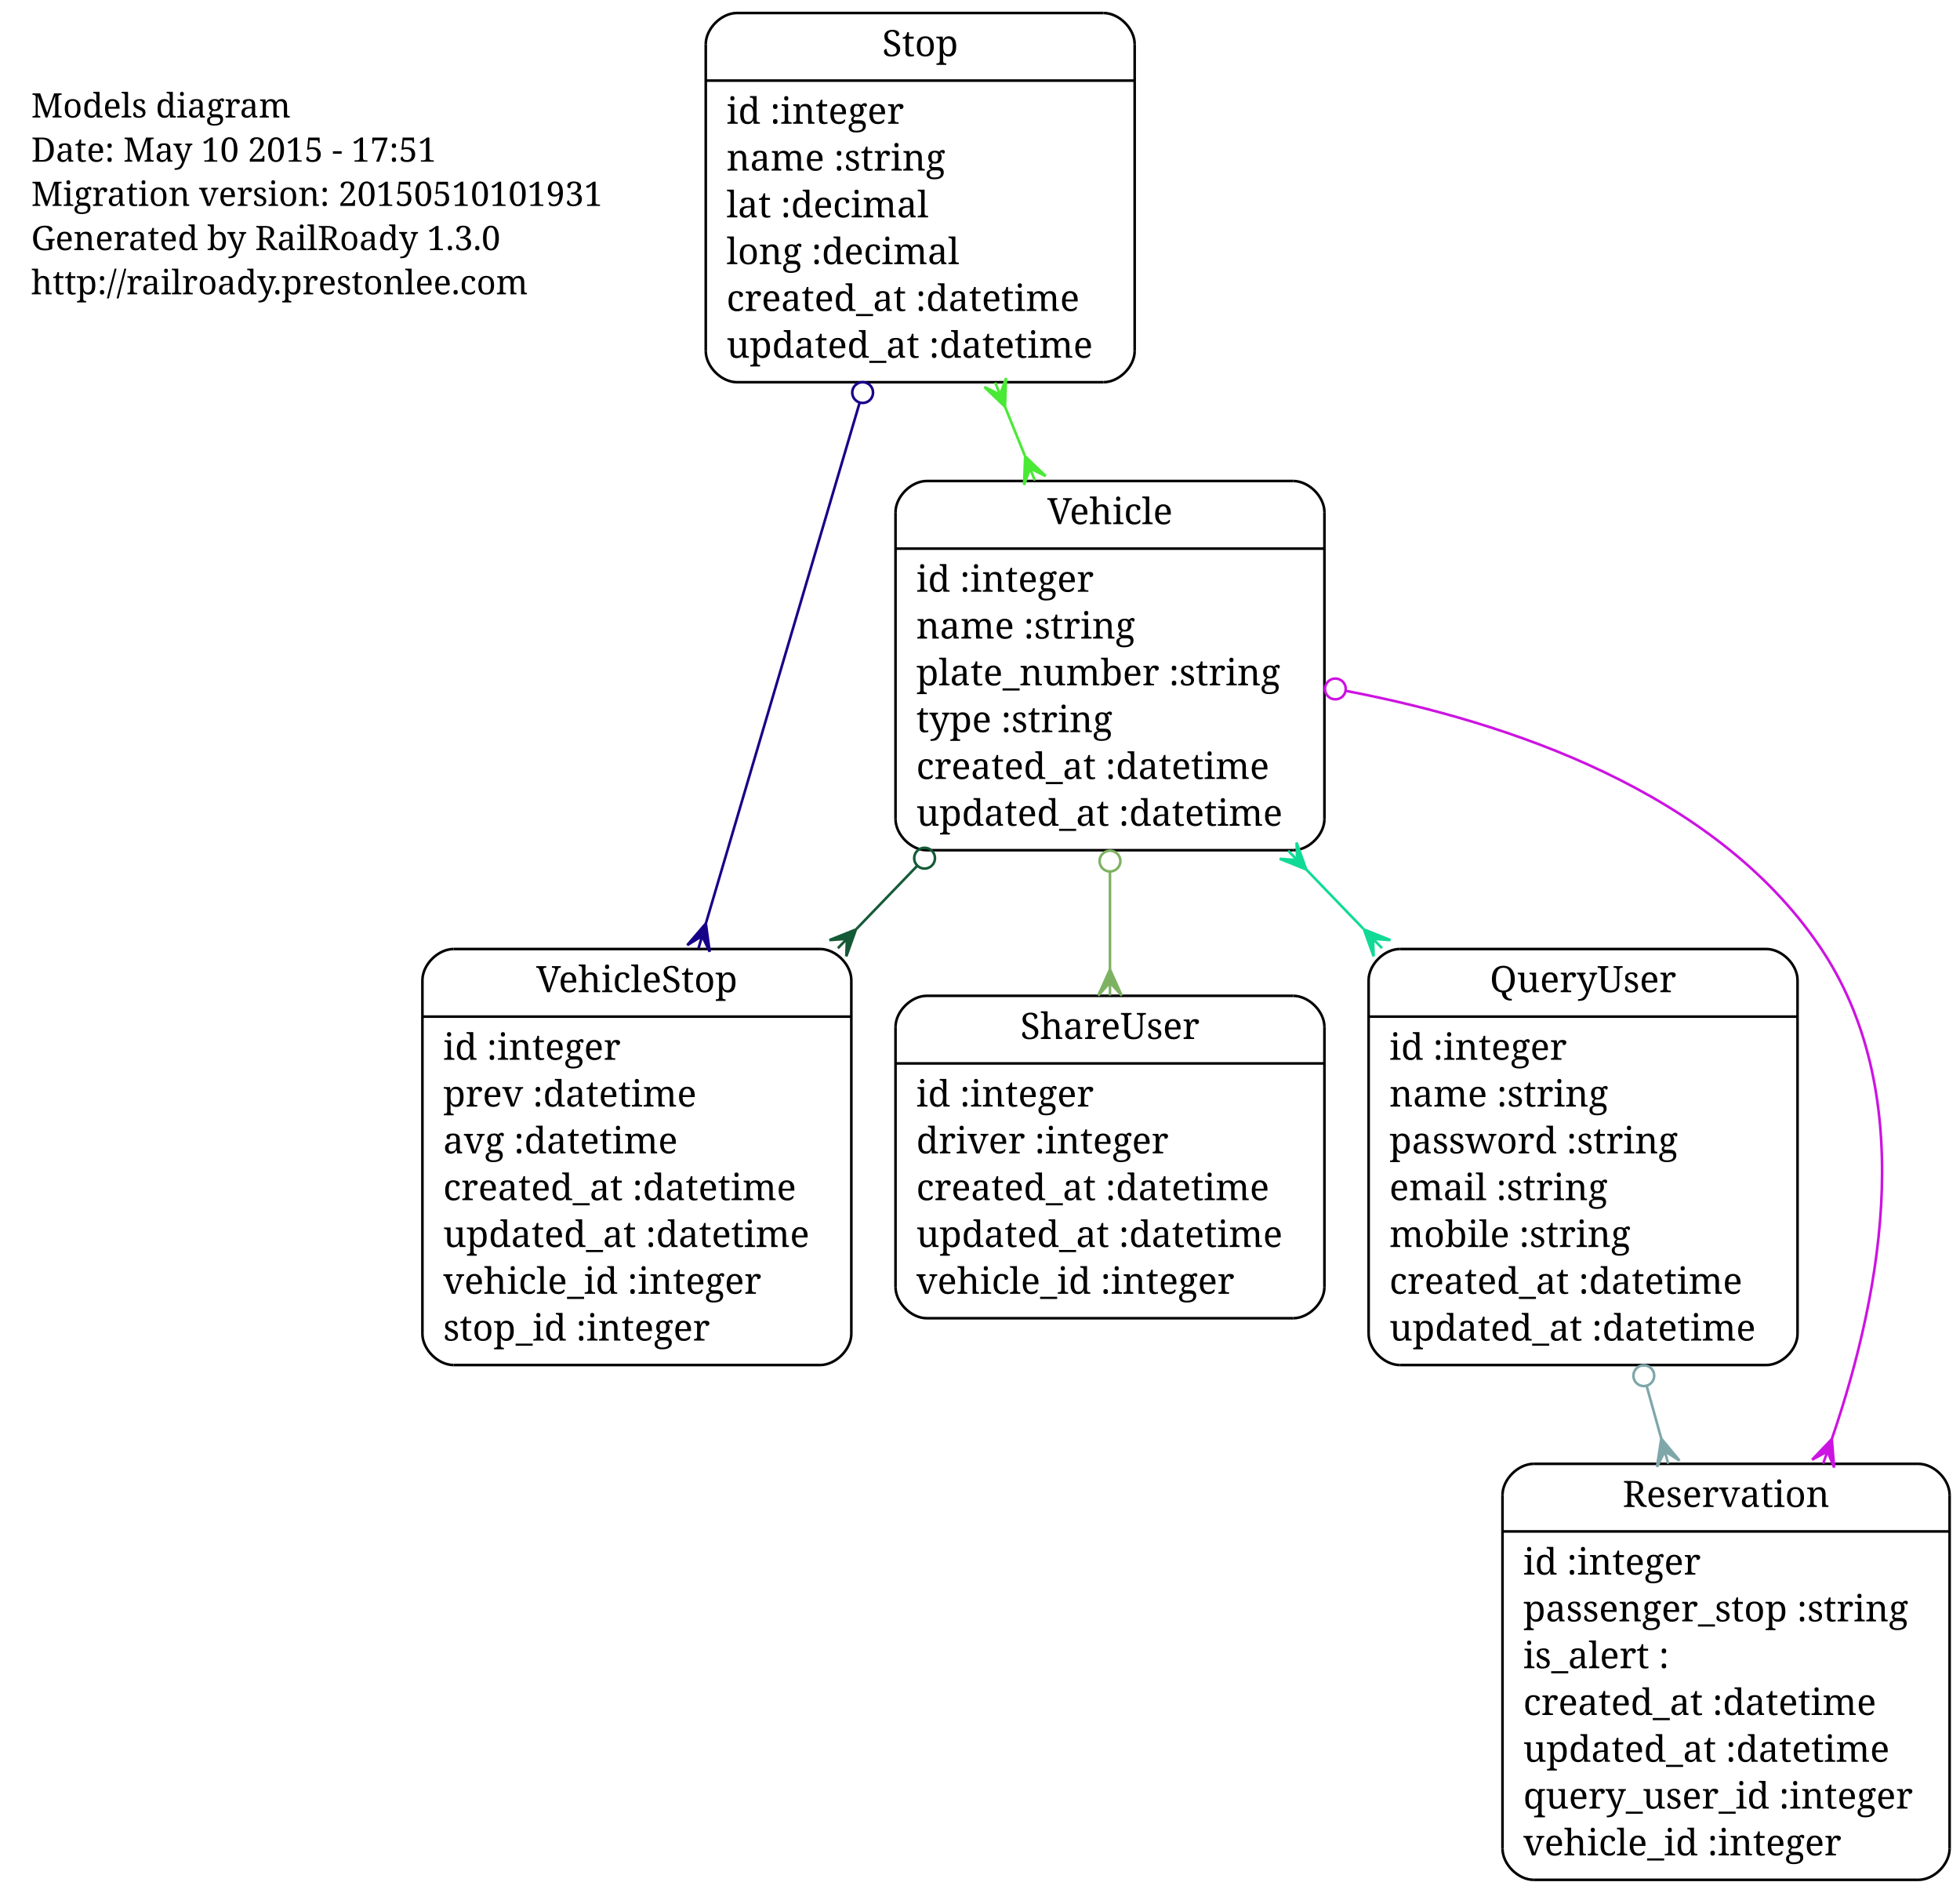
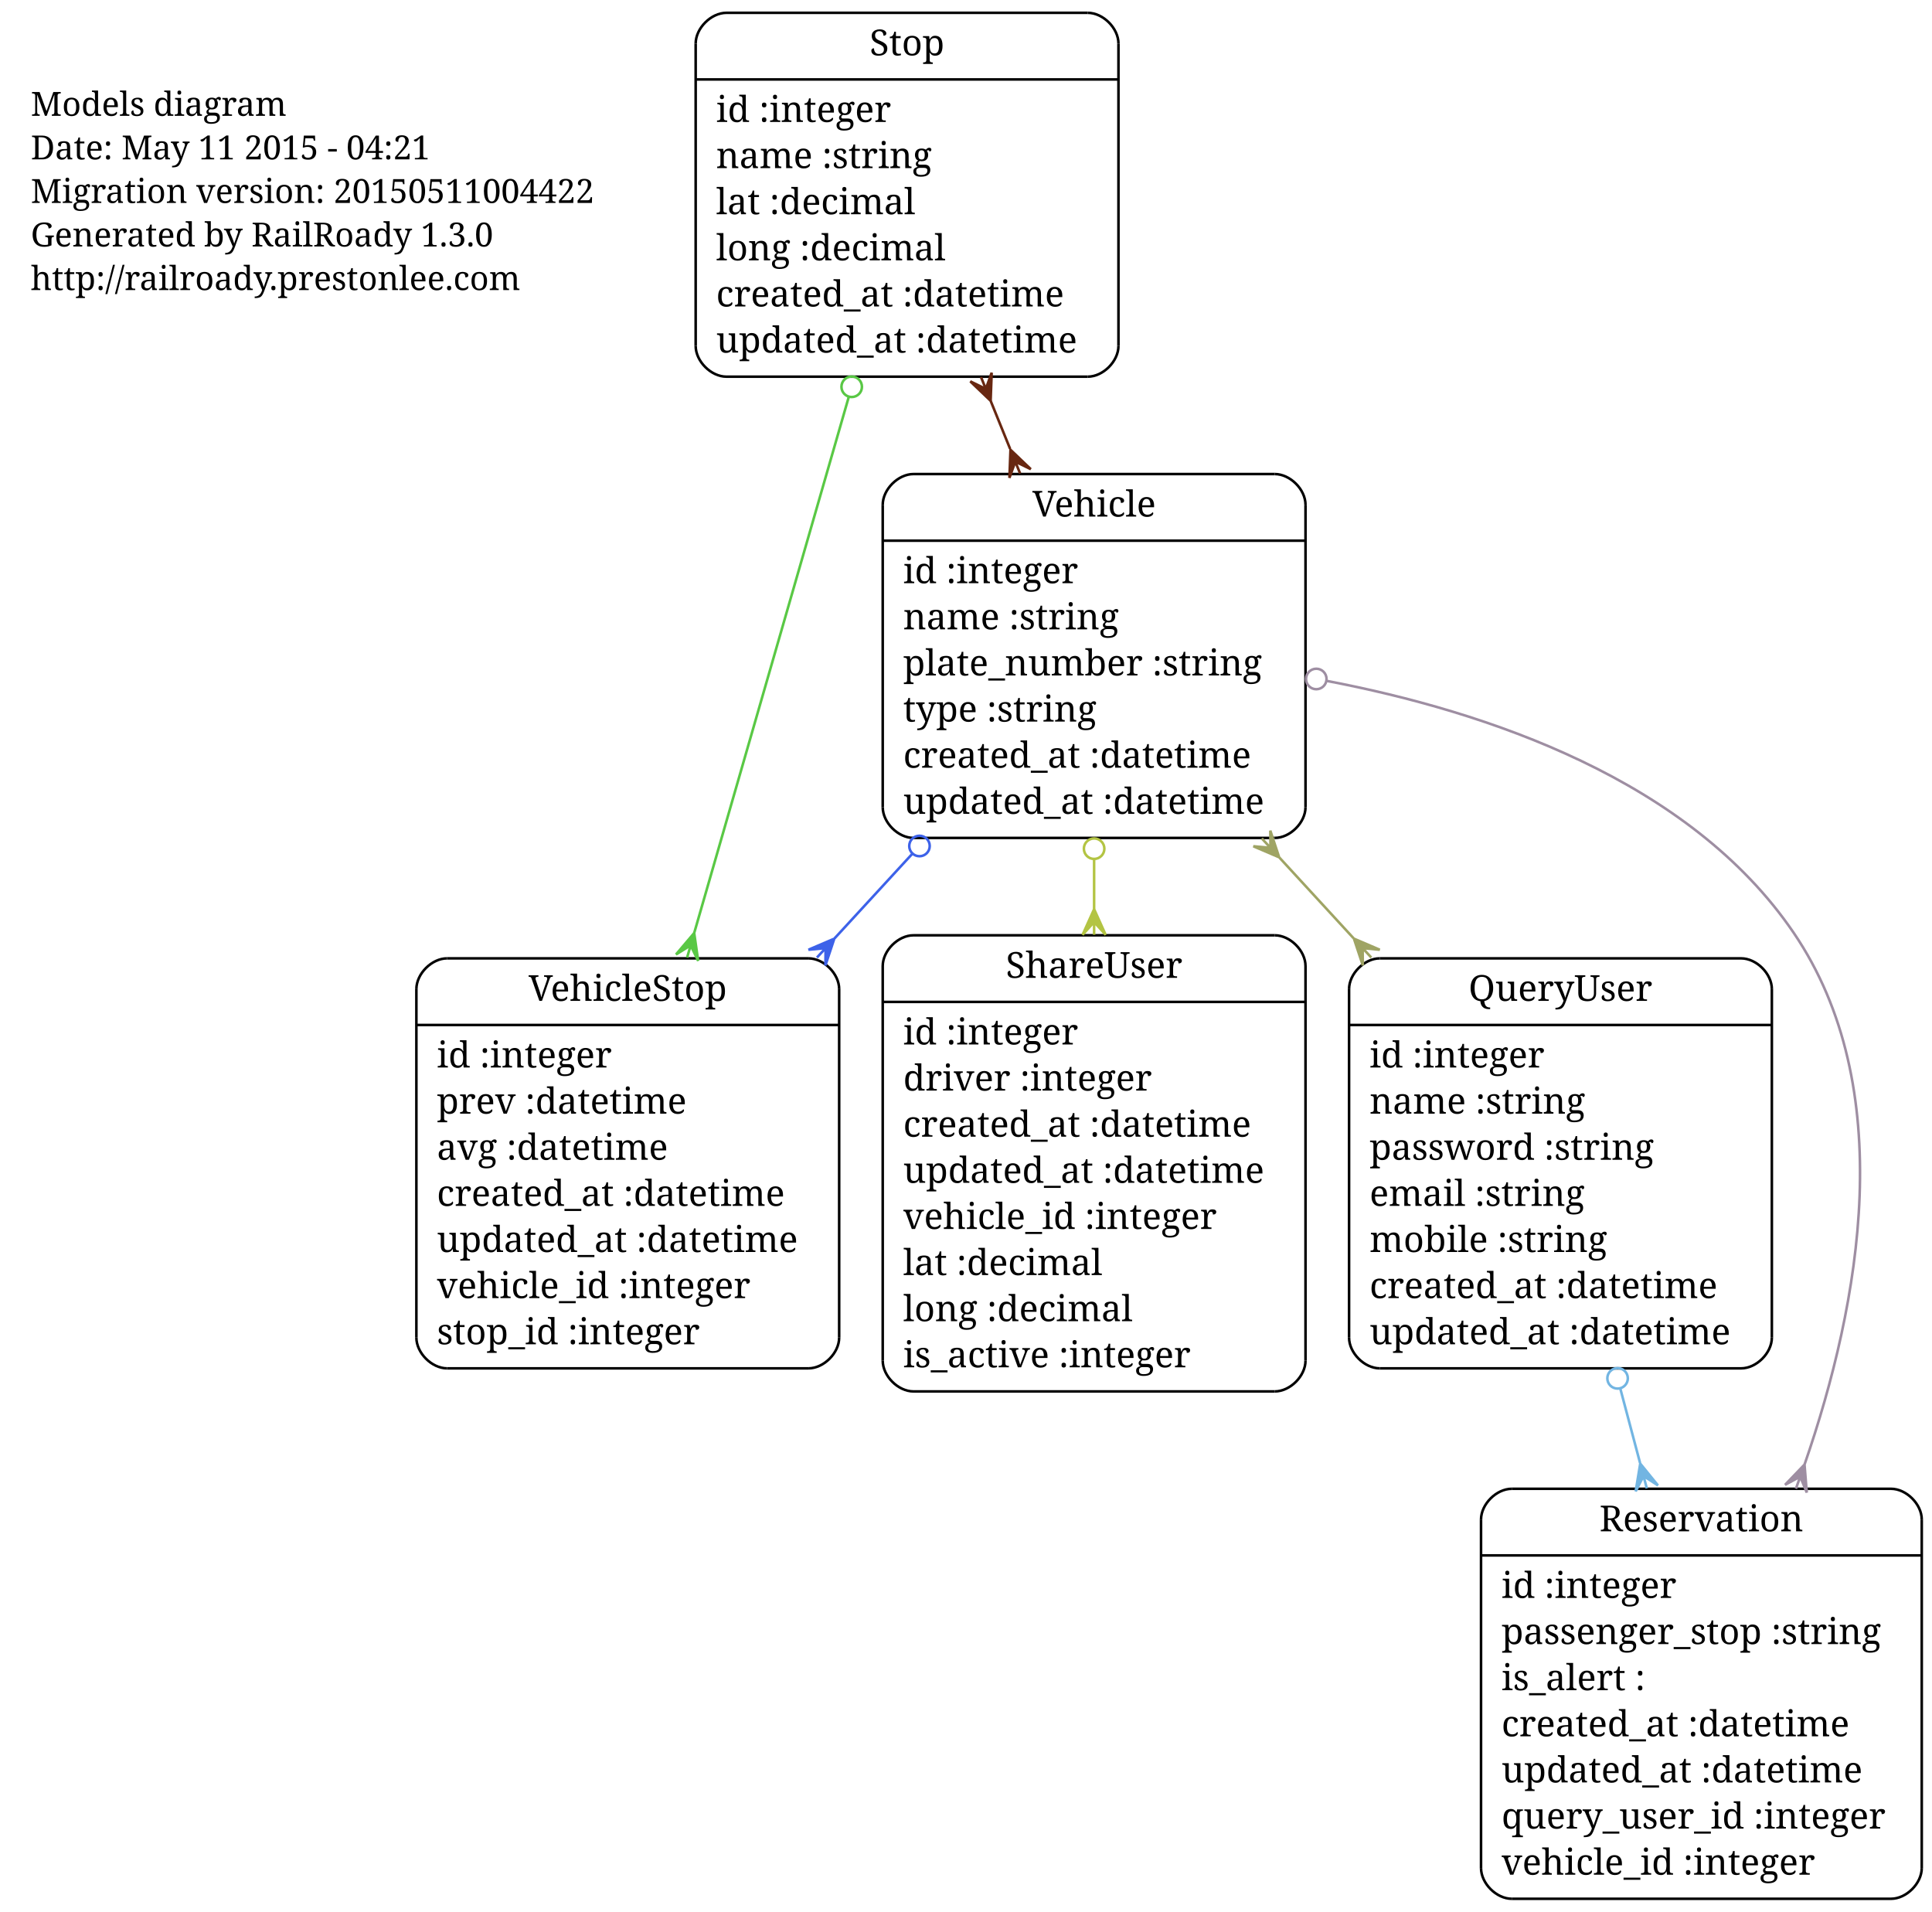
- <svg xmlns="http://www.w3.org/2000/svg" width="754pt" height="728pt" viewBox="0.00 0.00 754.00 728.00">
-   <g id="graph1" class="graph" transform="scale(1 1) rotate(0) translate(4 724)">
-     <polygon fill="white" stroke="white" points="-4,5 -4,-724 751,-724 751,5 -4,5" />
+ <svg xmlns="http://www.w3.org/2000/svg" width="754pt" height="746pt" viewBox="0.00 0.00 754.00 746.00">
+   <g id="graph1" class="graph" transform="scale(1 1) rotate(0) translate(4 742)">
+     <polygon fill="white" stroke="white" points="-4,5 -4,-742 751,-742 751,5 -4,5" />
    <g id="node1" class="node">
-       <text text-anchor="start" x="8" y="-678.8" font-family="Times Roman,serif" font-size="13.00">Models diagram</text>
-       <text text-anchor="start" x="8" y="-661.8" font-family="Times Roman,serif" font-size="13.00">Date: May 10 2015 - 17:51</text>
-       <text text-anchor="start" x="8" y="-644.8" font-family="Times Roman,serif" font-size="13.00">Migration version: 20150510101931</text>
-       <text text-anchor="start" x="8" y="-627.8" font-family="Times Roman,serif" font-size="13.00">Generated by RailRoady 1.3.0</text>
-       <text text-anchor="start" x="8" y="-610.8" font-family="Times Roman,serif" font-size="13.00">http://railroady.prestonlee.com</text>
+       <text text-anchor="start" x="8" y="-696.8" font-family="Times Roman,serif" font-size="13.00">Models diagram</text>
+       <text text-anchor="start" x="8" y="-679.8" font-family="Times Roman,serif" font-size="13.00">Date: May 11 2015 - 04:21</text>
+       <text text-anchor="start" x="8" y="-662.8" font-family="Times Roman,serif" font-size="13.00">Migration version: 20150511004422</text>
+       <text text-anchor="start" x="8" y="-645.8" font-family="Times Roman,serif" font-size="13.00">Generated by RailRoady 1.3.0</text>
+       <text text-anchor="start" x="8" y="-628.8" font-family="Times Roman,serif" font-size="13.00">http://railroady.prestonlee.com</text>
    </g>
    <g id="node2" class="node">
-       <polyline fill="none" stroke="black" points="352.5,-217 493.5,-217 " />
-       <path fill="none" stroke="black" d="M493.5,-217C499.5,-217 505.5,-223 505.5,-229" />
-       <polyline fill="none" stroke="black" points="505.5,-229 505.5,-329 " />
-       <path fill="none" stroke="black" d="M505.5,-329C505.5,-335 499.5,-341 493.5,-341" />
-       <polyline fill="none" stroke="black" points="493.5,-341 352.5,-341 " />
-       <path fill="none" stroke="black" d="M352.5,-341C346.5,-341 340.5,-335 340.5,-329" />
-       <polyline fill="none" stroke="black" points="340.5,-329 340.5,-229 " />
-       <path fill="none" stroke="black" d="M340.5,-229C340.5,-223 346.5,-217 352.5,-217" />
-       <text text-anchor="middle" x="423" y="-324.4" font-family="Times Roman,serif" font-size="14.00">ShareUser</text>
-       <polyline fill="none" stroke="black" points="340.5,-315 505.5,-315 " />
-       <text text-anchor="start" x="348.5" y="-298.4" font-family="Times Roman,serif" font-size="14.00">id :integer</text>
-       <text text-anchor="start" x="348.5" y="-280.4" font-family="Times Roman,serif" font-size="14.00">driver :integer</text>
-       <text text-anchor="start" x="348.5" y="-262.4" font-family="Times Roman,serif" font-size="14.00">created_at :datetime</text>
-       <text text-anchor="start" x="348.5" y="-244.4" font-family="Times Roman,serif" font-size="14.00">updated_at :datetime</text>
-       <text text-anchor="start" x="348.5" y="-226.4" font-family="Times Roman,serif" font-size="14.00">vehicle_id :integer</text>
+       <polyline fill="none" stroke="black" points="352.5,-199 493.5,-199 " />
+       <path fill="none" stroke="black" d="M493.5,-199C499.5,-199 505.5,-205 505.5,-211" />
+       <polyline fill="none" stroke="black" points="505.5,-211 505.5,-365 " />
+       <path fill="none" stroke="black" d="M505.5,-365C505.5,-371 499.5,-377 493.5,-377" />
+       <polyline fill="none" stroke="black" points="493.5,-377 352.5,-377 " />
+       <path fill="none" stroke="black" d="M352.5,-377C346.5,-377 340.5,-371 340.5,-365" />
+       <polyline fill="none" stroke="black" points="340.5,-365 340.5,-211 " />
+       <path fill="none" stroke="black" d="M340.5,-211C340.5,-205 346.5,-199 352.5,-199" />
+       <text text-anchor="middle" x="423" y="-360.4" font-family="Times Roman,serif" font-size="14.00">ShareUser</text>
+       <polyline fill="none" stroke="black" points="340.5,-351 505.5,-351 " />
+       <text text-anchor="start" x="348.5" y="-334.4" font-family="Times Roman,serif" font-size="14.00">id :integer</text>
+       <text text-anchor="start" x="348.5" y="-316.4" font-family="Times Roman,serif" font-size="14.00">driver :integer</text>
+       <text text-anchor="start" x="348.5" y="-298.4" font-family="Times Roman,serif" font-size="14.00">created_at :datetime</text>
+       <text text-anchor="start" x="348.5" y="-280.4" font-family="Times Roman,serif" font-size="14.00">updated_at :datetime</text>
+       <text text-anchor="start" x="348.5" y="-262.4" font-family="Times Roman,serif" font-size="14.00">vehicle_id :integer</text>
+       <text text-anchor="start" x="348.5" y="-244.4" font-family="Times Roman,serif" font-size="14.00">lat :decimal</text>
+       <text text-anchor="start" x="348.5" y="-226.4" font-family="Times Roman,serif" font-size="14.00">long :decimal</text>
+       <text text-anchor="start" x="348.5" y="-208.4" font-family="Times Roman,serif" font-size="14.00">is_active :integer</text>
    </g>
    <g id="node3" class="node">
-       <polyline fill="none" stroke="black" points="279.5,-577 420.5,-577 " />
-       <path fill="none" stroke="black" d="M420.5,-577C426.5,-577 432.5,-583 432.5,-589" />
-       <polyline fill="none" stroke="black" points="432.5,-589 432.5,-707 " />
-       <path fill="none" stroke="black" d="M432.5,-707C432.5,-713 426.5,-719 420.5,-719" />
-       <polyline fill="none" stroke="black" points="420.5,-719 279.5,-719 " />
-       <path fill="none" stroke="black" d="M279.5,-719C273.5,-719 267.5,-713 267.5,-707" />
-       <polyline fill="none" stroke="black" points="267.5,-707 267.5,-589 " />
-       <path fill="none" stroke="black" d="M267.5,-589C267.5,-583 273.5,-577 279.5,-577" />
-       <text text-anchor="middle" x="350" y="-702.4" font-family="Times Roman,serif" font-size="14.00">Stop</text>
-       <polyline fill="none" stroke="black" points="267.5,-693 432.5,-693 " />
-       <text text-anchor="start" x="275.5" y="-676.4" font-family="Times Roman,serif" font-size="14.00">id :integer</text>
-       <text text-anchor="start" x="275.5" y="-658.4" font-family="Times Roman,serif" font-size="14.00">name :string</text>
-       <text text-anchor="start" x="275.5" y="-640.4" font-family="Times Roman,serif" font-size="14.00">lat :decimal</text>
-       <text text-anchor="start" x="275.5" y="-622.4" font-family="Times Roman,serif" font-size="14.00">long :decimal</text>
-       <text text-anchor="start" x="275.5" y="-604.4" font-family="Times Roman,serif" font-size="14.00">created_at :datetime</text>
-       <text text-anchor="start" x="275.5" y="-586.4" font-family="Times Roman,serif" font-size="14.00">updated_at :datetime</text>
+       <polyline fill="none" stroke="black" points="279.5,-595 420.5,-595 " />
+       <path fill="none" stroke="black" d="M420.5,-595C426.5,-595 432.5,-601 432.5,-607" />
+       <polyline fill="none" stroke="black" points="432.5,-607 432.5,-725 " />
+       <path fill="none" stroke="black" d="M432.5,-725C432.5,-731 426.5,-737 420.5,-737" />
+       <polyline fill="none" stroke="black" points="420.5,-737 279.5,-737 " />
+       <path fill="none" stroke="black" d="M279.5,-737C273.5,-737 267.5,-731 267.5,-725" />
+       <polyline fill="none" stroke="black" points="267.5,-725 267.5,-607 " />
+       <path fill="none" stroke="black" d="M267.5,-607C267.5,-601 273.5,-595 279.5,-595" />
+       <text text-anchor="middle" x="350" y="-720.4" font-family="Times Roman,serif" font-size="14.00">Stop</text>
+       <polyline fill="none" stroke="black" points="267.5,-711 432.5,-711 " />
+       <text text-anchor="start" x="275.5" y="-694.4" font-family="Times Roman,serif" font-size="14.00">id :integer</text>
+       <text text-anchor="start" x="275.5" y="-676.4" font-family="Times Roman,serif" font-size="14.00">name :string</text>
+       <text text-anchor="start" x="275.5" y="-658.4" font-family="Times Roman,serif" font-size="14.00">lat :decimal</text>
+       <text text-anchor="start" x="275.5" y="-640.4" font-family="Times Roman,serif" font-size="14.00">long :decimal</text>
+       <text text-anchor="start" x="275.5" y="-622.4" font-family="Times Roman,serif" font-size="14.00">created_at :datetime</text>
+       <text text-anchor="start" x="275.5" y="-604.4" font-family="Times Roman,serif" font-size="14.00">updated_at :datetime</text>
    </g>
    <g id="node4" class="node">
-       <polyline fill="none" stroke="black" points="352.5,-397 493.5,-397 " />
-       <path fill="none" stroke="black" d="M493.5,-397C499.5,-397 505.5,-403 505.5,-409" />
-       <polyline fill="none" stroke="black" points="505.5,-409 505.5,-527 " />
-       <path fill="none" stroke="black" d="M505.5,-527C505.5,-533 499.5,-539 493.5,-539" />
-       <polyline fill="none" stroke="black" points="493.5,-539 352.5,-539 " />
-       <path fill="none" stroke="black" d="M352.5,-539C346.5,-539 340.5,-533 340.5,-527" />
-       <polyline fill="none" stroke="black" points="340.5,-527 340.5,-409 " />
-       <path fill="none" stroke="black" d="M340.5,-409C340.5,-403 346.5,-397 352.5,-397" />
-       <text text-anchor="middle" x="423" y="-522.4" font-family="Times Roman,serif" font-size="14.00">Vehicle</text>
-       <polyline fill="none" stroke="black" points="340.5,-513 505.5,-513 " />
-       <text text-anchor="start" x="348.5" y="-496.4" font-family="Times Roman,serif" font-size="14.00">id :integer</text>
-       <text text-anchor="start" x="348.5" y="-478.4" font-family="Times Roman,serif" font-size="14.00">name :string</text>
-       <text text-anchor="start" x="348.5" y="-460.4" font-family="Times Roman,serif" font-size="14.00">plate_number :string</text>
-       <text text-anchor="start" x="348.5" y="-442.4" font-family="Times Roman,serif" font-size="14.00">type :string</text>
-       <text text-anchor="start" x="348.5" y="-424.4" font-family="Times Roman,serif" font-size="14.00">created_at :datetime</text>
-       <text text-anchor="start" x="348.5" y="-406.4" font-family="Times Roman,serif" font-size="14.00">updated_at :datetime</text>
+       <polyline fill="none" stroke="black" points="352.5,-415 493.5,-415 " />
+       <path fill="none" stroke="black" d="M493.5,-415C499.5,-415 505.5,-421 505.5,-427" />
+       <polyline fill="none" stroke="black" points="505.5,-427 505.5,-545 " />
+       <path fill="none" stroke="black" d="M505.5,-545C505.5,-551 499.5,-557 493.5,-557" />
+       <polyline fill="none" stroke="black" points="493.5,-557 352.5,-557 " />
+       <path fill="none" stroke="black" d="M352.5,-557C346.5,-557 340.5,-551 340.5,-545" />
+       <polyline fill="none" stroke="black" points="340.5,-545 340.5,-427 " />
+       <path fill="none" stroke="black" d="M340.5,-427C340.5,-421 346.5,-415 352.5,-415" />
+       <text text-anchor="middle" x="423" y="-540.4" font-family="Times Roman,serif" font-size="14.00">Vehicle</text>
+       <polyline fill="none" stroke="black" points="340.5,-531 505.5,-531 " />
+       <text text-anchor="start" x="348.5" y="-514.4" font-family="Times Roman,serif" font-size="14.00">id :integer</text>
+       <text text-anchor="start" x="348.5" y="-496.4" font-family="Times Roman,serif" font-size="14.00">name :string</text>
+       <text text-anchor="start" x="348.5" y="-478.4" font-family="Times Roman,serif" font-size="14.00">plate_number :string</text>
+       <text text-anchor="start" x="348.5" y="-460.4" font-family="Times Roman,serif" font-size="14.00">type :string</text>
+       <text text-anchor="start" x="348.5" y="-442.4" font-family="Times Roman,serif" font-size="14.00">created_at :datetime</text>
+       <text text-anchor="start" x="348.5" y="-424.4" font-family="Times Roman,serif" font-size="14.00">updated_at :datetime</text>
    </g>
    <g id="edge4" class="edge">
-       <path fill="none" stroke="#49e935" d="M382.649,-567.495C385.158,-561.309 387.692,-555.062 390.201,-548.873" />
-       <polygon fill="#49e935" stroke="#49e935" points="382.61,-567.592 374.681,-575.168 380.731,-572.226 378.852,-576.859 378.852,-576.859 378.852,-576.859 380.731,-572.226 383.022,-578.55 382.61,-567.592 382.61,-567.592" />
-       <polygon fill="#49e935" stroke="#49e935" points="390.361,-548.48 398.289,-540.905 392.24,-543.847 394.119,-539.213 394.119,-539.213 394.119,-539.213 392.24,-543.847 389.949,-537.522 390.361,-548.48 390.361,-548.48" />
+       <path fill="none" stroke="#682711" d="M382.649,-585.495C385.158,-579.309 387.692,-573.062 390.201,-566.873" />
+       <polygon fill="#682711" stroke="#682711" points="382.61,-585.592 374.681,-593.168 380.731,-590.226 378.852,-594.859 378.852,-594.859 378.852,-594.859 380.731,-590.226 383.022,-596.55 382.61,-585.592 382.61,-585.592" />
+       <polygon fill="#682711" stroke="#682711" points="390.361,-566.48 398.289,-558.905 392.24,-561.847 394.119,-557.213 394.119,-557.213 394.119,-557.213 392.24,-561.847 389.949,-555.522 390.361,-566.48 390.361,-566.48" />
    </g>
    <g id="node5" class="node">
-       <polyline fill="none" stroke="black" points="170.5,-199 311.5,-199 " />
-       <path fill="none" stroke="black" d="M311.5,-199C317.5,-199 323.5,-205 323.5,-211" />
-       <polyline fill="none" stroke="black" points="323.5,-211 323.5,-347 " />
-       <path fill="none" stroke="black" d="M323.5,-347C323.5,-353 317.5,-359 311.5,-359" />
-       <polyline fill="none" stroke="black" points="311.5,-359 170.5,-359 " />
-       <path fill="none" stroke="black" d="M170.5,-359C164.5,-359 158.5,-353 158.5,-347" />
-       <polyline fill="none" stroke="black" points="158.5,-347 158.5,-211 " />
-       <path fill="none" stroke="black" d="M158.5,-211C158.5,-205 164.5,-199 170.5,-199" />
-       <text text-anchor="middle" x="241" y="-342.4" font-family="Times Roman,serif" font-size="14.00">VehicleStop</text>
-       <polyline fill="none" stroke="black" points="158.5,-333 323.5,-333 " />
-       <text text-anchor="start" x="166.5" y="-316.4" font-family="Times Roman,serif" font-size="14.00">id :integer</text>
-       <text text-anchor="start" x="166.5" y="-298.4" font-family="Times Roman,serif" font-size="14.00">prev :datetime</text>
-       <text text-anchor="start" x="166.5" y="-280.4" font-family="Times Roman,serif" font-size="14.00">avg :datetime</text>
-       <text text-anchor="start" x="166.5" y="-262.4" font-family="Times Roman,serif" font-size="14.00">created_at :datetime</text>
-       <text text-anchor="start" x="166.5" y="-244.4" font-family="Times Roman,serif" font-size="14.00">updated_at :datetime</text>
-       <text text-anchor="start" x="166.5" y="-226.4" font-family="Times Roman,serif" font-size="14.00">vehicle_id :integer</text>
-       <text text-anchor="start" x="166.5" y="-208.4" font-family="Times Roman,serif" font-size="14.00">stop_id :integer</text>
+       <polyline fill="none" stroke="black" points="170.5,-208 311.5,-208 " />
+       <path fill="none" stroke="black" d="M311.5,-208C317.5,-208 323.5,-214 323.5,-220" />
+       <polyline fill="none" stroke="black" points="323.5,-220 323.5,-356 " />
+       <path fill="none" stroke="black" d="M323.5,-356C323.5,-362 317.5,-368 311.5,-368" />
+       <polyline fill="none" stroke="black" points="311.5,-368 170.5,-368 " />
+       <path fill="none" stroke="black" d="M170.5,-368C164.5,-368 158.5,-362 158.5,-356" />
+       <polyline fill="none" stroke="black" points="158.5,-356 158.5,-220 " />
+       <path fill="none" stroke="black" d="M158.5,-220C158.5,-214 164.5,-208 170.5,-208" />
+       <text text-anchor="middle" x="241" y="-351.4" font-family="Times Roman,serif" font-size="14.00">VehicleStop</text>
+       <polyline fill="none" stroke="black" points="158.5,-342 323.5,-342 " />
+       <text text-anchor="start" x="166.5" y="-325.4" font-family="Times Roman,serif" font-size="14.00">id :integer</text>
+       <text text-anchor="start" x="166.5" y="-307.4" font-family="Times Roman,serif" font-size="14.00">prev :datetime</text>
+       <text text-anchor="start" x="166.5" y="-289.4" font-family="Times Roman,serif" font-size="14.00">avg :datetime</text>
+       <text text-anchor="start" x="166.5" y="-271.4" font-family="Times Roman,serif" font-size="14.00">created_at :datetime</text>
+       <text text-anchor="start" x="166.5" y="-253.4" font-family="Times Roman,serif" font-size="14.00">updated_at :datetime</text>
+       <text text-anchor="start" x="166.5" y="-235.4" font-family="Times Roman,serif" font-size="14.00">vehicle_id :integer</text>
+       <text text-anchor="start" x="166.5" y="-217.4" font-family="Times Roman,serif" font-size="14.00">stop_id :integer</text>
    </g>
    <g id="edge2" class="edge">
-       <path fill="none" stroke="#170088" d="M326.678,-569.048C309.328,-510.313 285.626,-430.073 267.549,-368.876" />
-       <ellipse fill="none" stroke="#170088" cx="327.851" cy="-573.017" rx="4" ry="4" />
-       <polygon fill="#170088" stroke="#170088" points="267.531,-368.814 269.013,-357.949 266.114,-364.019 264.698,-359.224 264.698,-359.224 264.698,-359.224 266.114,-364.019 260.382,-360.499 267.531,-368.814 267.531,-368.814" />
+       <path fill="none" stroke="#59c845" d="M327.28,-587.209C309.681,-526.178 285.287,-441.583 266.926,-377.909" />
+       <ellipse fill="none" stroke="#59c845" cx="328.39" cy="-591.058" rx="4" ry="4" />
+       <polygon fill="#59c845" stroke="#59c845" points="266.919,-377.883 268.472,-367.027 265.533,-373.079 264.148,-368.274 264.148,-368.274 264.148,-368.274 265.533,-373.079 259.824,-369.521 266.919,-377.883 266.919,-377.883" />
    </g>
    <g id="edge12" class="edge">
-       <path fill="none" stroke="#7eb263" d="M423,-388.589C423,-376.204 423,-363.465 423,-351.25" />
-       <ellipse fill="none" stroke="#7eb263" cx="423" cy="-392.817" rx="4" ry="4" />
-       <polygon fill="#7eb263" stroke="#7eb263" points="423,-351.134 427.5,-341.134 423,-346.134 423,-341.134 423,-341.134 423,-341.134 423,-346.134 418.5,-341.134 423,-351.134 423,-351.134" />
+       <path fill="none" stroke="#b3c443" d="M423,-406.715C423,-400.345 423,-393.862 423,-387.376" />
+       <ellipse fill="none" stroke="#b3c443" cx="423" cy="-410.797" rx="4" ry="4" />
+       <polygon fill="#b3c443" stroke="#b3c443" points="423,-387.199 427.5,-377.199 423,-382.199 423,-377.199 423,-377.199 423,-377.199 423,-382.199 418.5,-377.199 423,-387.199 423,-387.199" />
    </g>
    <g id="edge10" class="edge">
-       <path fill="none" stroke="#155a37" d="M348.891,-391.04C341.18,-383.033 333.302,-374.852 325.488,-366.737" />
-       <ellipse fill="none" stroke="#155a37" cx="351.678" cy="-393.935" rx="4" ry="4" />
-       <polygon fill="#155a37" stroke="#155a37" points="325.273,-366.514 321.578,-356.19 321.805,-362.913 318.336,-359.311 318.336,-359.311 318.336,-359.311 321.805,-362.913 315.095,-362.432 325.273,-366.514 325.273,-366.514" />
+       <path fill="none" stroke="#3d62e9" d="M351.987,-408.744C342.078,-397.964 331.837,-386.822 321.765,-375.865" />
+       <ellipse fill="none" stroke="#3d62e9" cx="354.844" cy="-411.852" rx="4" ry="4" />
+       <polygon fill="#3d62e9" stroke="#3d62e9" points="321.593,-375.678 318.139,-365.27 318.209,-371.997 314.825,-368.316 314.825,-368.316 314.825,-368.316 318.209,-371.997 311.512,-371.361 321.593,-375.678 321.593,-375.678" />
    </g>
    <g id="node6" class="node">
-       <polyline fill="none" stroke="black" points="534.5,-199 675.5,-199 " />
-       <path fill="none" stroke="black" d="M675.5,-199C681.5,-199 687.5,-205 687.5,-211" />
-       <polyline fill="none" stroke="black" points="687.5,-211 687.5,-347 " />
-       <path fill="none" stroke="black" d="M687.5,-347C687.5,-353 681.5,-359 675.5,-359" />
-       <polyline fill="none" stroke="black" points="675.5,-359 534.5,-359 " />
-       <path fill="none" stroke="black" d="M534.5,-359C528.5,-359 522.5,-353 522.5,-347" />
-       <polyline fill="none" stroke="black" points="522.5,-347 522.5,-211 " />
-       <path fill="none" stroke="black" d="M522.5,-211C522.5,-205 528.5,-199 534.5,-199" />
-       <text text-anchor="middle" x="605" y="-342.4" font-family="Times Roman,serif" font-size="14.00">QueryUser</text>
-       <polyline fill="none" stroke="black" points="522.5,-333 687.5,-333 " />
-       <text text-anchor="start" x="530.5" y="-316.4" font-family="Times Roman,serif" font-size="14.00">id :integer</text>
-       <text text-anchor="start" x="530.5" y="-298.4" font-family="Times Roman,serif" font-size="14.00">name :string</text>
-       <text text-anchor="start" x="530.5" y="-280.4" font-family="Times Roman,serif" font-size="14.00">password :string</text>
-       <text text-anchor="start" x="530.5" y="-262.4" font-family="Times Roman,serif" font-size="14.00">email :string</text>
-       <text text-anchor="start" x="530.5" y="-244.4" font-family="Times Roman,serif" font-size="14.00">mobile :string</text>
-       <text text-anchor="start" x="530.5" y="-226.4" font-family="Times Roman,serif" font-size="14.00">created_at :datetime</text>
-       <text text-anchor="start" x="530.5" y="-208.4" font-family="Times Roman,serif" font-size="14.00">updated_at :datetime</text>
+       <polyline fill="none" stroke="black" points="534.5,-208 675.5,-208 " />
+       <path fill="none" stroke="black" d="M675.5,-208C681.5,-208 687.5,-214 687.5,-220" />
+       <polyline fill="none" stroke="black" points="687.5,-220 687.5,-356 " />
+       <path fill="none" stroke="black" d="M687.5,-356C687.5,-362 681.5,-368 675.5,-368" />
+       <polyline fill="none" stroke="black" points="675.5,-368 534.5,-368 " />
+       <path fill="none" stroke="black" d="M534.5,-368C528.5,-368 522.5,-362 522.5,-356" />
+       <polyline fill="none" stroke="black" points="522.5,-356 522.5,-220 " />
+       <path fill="none" stroke="black" d="M522.5,-220C522.5,-214 528.5,-208 534.5,-208" />
+       <text text-anchor="middle" x="605" y="-351.4" font-family="Times Roman,serif" font-size="14.00">QueryUser</text>
+       <polyline fill="none" stroke="black" points="522.5,-342 687.5,-342 " />
+       <text text-anchor="start" x="530.5" y="-325.4" font-family="Times Roman,serif" font-size="14.00">id :integer</text>
+       <text text-anchor="start" x="530.5" y="-307.4" font-family="Times Roman,serif" font-size="14.00">name :string</text>
+       <text text-anchor="start" x="530.5" y="-289.4" font-family="Times Roman,serif" font-size="14.00">password :string</text>
+       <text text-anchor="start" x="530.5" y="-271.4" font-family="Times Roman,serif" font-size="14.00">email :string</text>
+       <text text-anchor="start" x="530.5" y="-253.4" font-family="Times Roman,serif" font-size="14.00">mobile :string</text>
+       <text text-anchor="start" x="530.5" y="-235.4" font-family="Times Roman,serif" font-size="14.00">created_at :datetime</text>
+       <text text-anchor="start" x="530.5" y="-217.4" font-family="Times Roman,serif" font-size="14.00">updated_at :datetime</text>
    </g>
    <g id="edge8" class="edge">
-       <path fill="none" stroke="#11da97" d="M498.51,-389.586C505.732,-382.086 513.087,-374.448 520.388,-366.866" />
-       <polygon fill="#11da97" stroke="#11da97" points="498.484,-389.613 488.306,-393.695 495.015,-393.215 491.547,-396.817 491.547,-396.817 491.547,-396.817 495.015,-393.215 494.789,-399.938 498.484,-389.613 498.484,-389.613" />
-       <polygon fill="#11da97" stroke="#11da97" points="520.727,-366.514 530.905,-362.432 524.195,-362.913 527.664,-359.311 527.664,-359.311 527.664,-359.311 524.195,-362.913 524.422,-356.19 520.727,-366.514 520.727,-366.514" />
+       <path fill="none" stroke="#9fa464" d="M495.334,-407.307C504.821,-396.986 514.59,-386.358 524.206,-375.897" />
+       <polygon fill="#9fa464" stroke="#9fa464" points="495.216,-407.435 485.136,-411.752 491.833,-411.116 488.449,-414.797 488.449,-414.797 488.449,-414.797 491.833,-411.116 491.762,-417.843 495.216,-407.435 495.216,-407.435" />
+       <polygon fill="#9fa464" stroke="#9fa464" points="524.407,-375.678 534.488,-371.361 527.791,-371.997 531.175,-368.316 531.175,-368.316 531.175,-368.316 527.791,-371.997 527.861,-365.27 524.407,-375.678 524.407,-375.678" />
    </g>
    <g id="node7" class="node">
      <polyline fill="none" stroke="black" points="586,-1 734,-1 " />
      <path fill="none" stroke="black" d="M734,-1C740,-1 746,-7 746,-13" />
      <polyline fill="none" stroke="black" points="746,-13 746,-149 " />
      <path fill="none" stroke="black" d="M746,-149C746,-155 740,-161 734,-161" />
      <polyline fill="none" stroke="black" points="734,-161 586,-161 " />
      <path fill="none" stroke="black" d="M586,-161C580,-161 574,-155 574,-149" />
      <polyline fill="none" stroke="black" points="574,-149 574,-13 " />
      <path fill="none" stroke="black" d="M574,-13C574,-7 580,-1 586,-1" />
      <text text-anchor="middle" x="660" y="-144.4" font-family="Times Roman,serif" font-size="14.00">Reservation</text>
      <polyline fill="none" stroke="black" points="574,-135 746,-135 " />
      <text text-anchor="start" x="582" y="-118.4" font-family="Times Roman,serif" font-size="14.00">id :integer</text>
      <text text-anchor="start" x="582" y="-100.4" font-family="Times Roman,serif" font-size="14.00">passenger_stop :string</text>
      <text text-anchor="start" x="582" y="-82.4" font-family="Times Roman,serif" font-size="14.00">is_alert :</text>
      <text text-anchor="start" x="582" y="-64.4" font-family="Times Roman,serif" font-size="14.00">created_at :datetime</text>
      <text text-anchor="start" x="582" y="-46.4" font-family="Times Roman,serif" font-size="14.00">updated_at :datetime</text>
      <text text-anchor="start" x="582" y="-28.4" font-family="Times Roman,serif" font-size="14.00">query_user_id :integer</text>
      <text text-anchor="start" x="582" y="-10.4" font-family="Times Roman,serif" font-size="14.00">vehicle_id :integer</text>
    </g>
    <g id="edge6" class="edge">
-       <path fill="none" stroke="#cc13e2" d="M513.718,-458.294C576.379,-446.331 655.467,-419.624 696,-360 733.453,-304.906 720.773,-229.311 700.751,-170.706" />
-       <ellipse fill="none" stroke="#cc13e2" cx="509.706" cy="-459.029" rx="4" ry="4" />
-       <polygon fill="#cc13e2" stroke="#cc13e2" points="700.682,-170.51 701.589,-159.582 699.014,-165.796 697.346,-161.083 697.346,-161.083 697.346,-161.083 699.014,-165.796 693.104,-162.583 700.682,-170.51 700.682,-170.51" />
+       <path fill="none" stroke="#9e8ea2" d="M513.718,-476.294C576.379,-464.331 655.467,-437.624 696,-378 737.107,-317.532 722.119,-233.757 700.298,-170.594" />
+       <ellipse fill="none" stroke="#9e8ea2" cx="509.706" cy="-477.029" rx="4" ry="4" />
+       <polygon fill="#9e8ea2" stroke="#9e8ea2" points="700.249,-170.454 701.129,-159.524 698.57,-165.745 696.891,-161.035 696.891,-161.035 696.891,-161.035 698.57,-165.745 692.652,-162.546 700.249,-170.454 700.249,-170.454" />
    </g>
    <g id="edge14" class="edge">
-       <path fill="none" stroke="#7fa6a9" d="M629.49,-190.835C631.341,-184.171 633.211,-177.44 635.065,-170.766" />
-       <ellipse fill="none" stroke="#7fa6a9" cx="628.362" cy="-194.897" rx="4" ry="4" />
-       <polygon fill="#7fa6a9" stroke="#7fa6a9" points="635.09,-170.677 642.102,-162.246 636.428,-165.859 637.766,-161.041 637.766,-161.041 637.766,-161.041 636.428,-165.859 633.43,-159.837 635.09,-170.677 635.09,-170.677" />
+       <path fill="none" stroke="#72b5e2" d="M628.384,-199.992C630.926,-190.425 633.516,-180.677 636.064,-171.085" />
+       <ellipse fill="none" stroke="#72b5e2" cx="627.292" cy="-204.103" rx="4" ry="4" />
+       <polygon fill="#72b5e2" stroke="#72b5e2" points="636.133,-170.825 643.051,-162.316 637.417,-165.992 638.701,-161.16 638.701,-161.16 638.701,-161.16 637.417,-165.992 634.352,-160.004 636.133,-170.825 636.133,-170.825" />
    </g>
  </g>
</svg>
